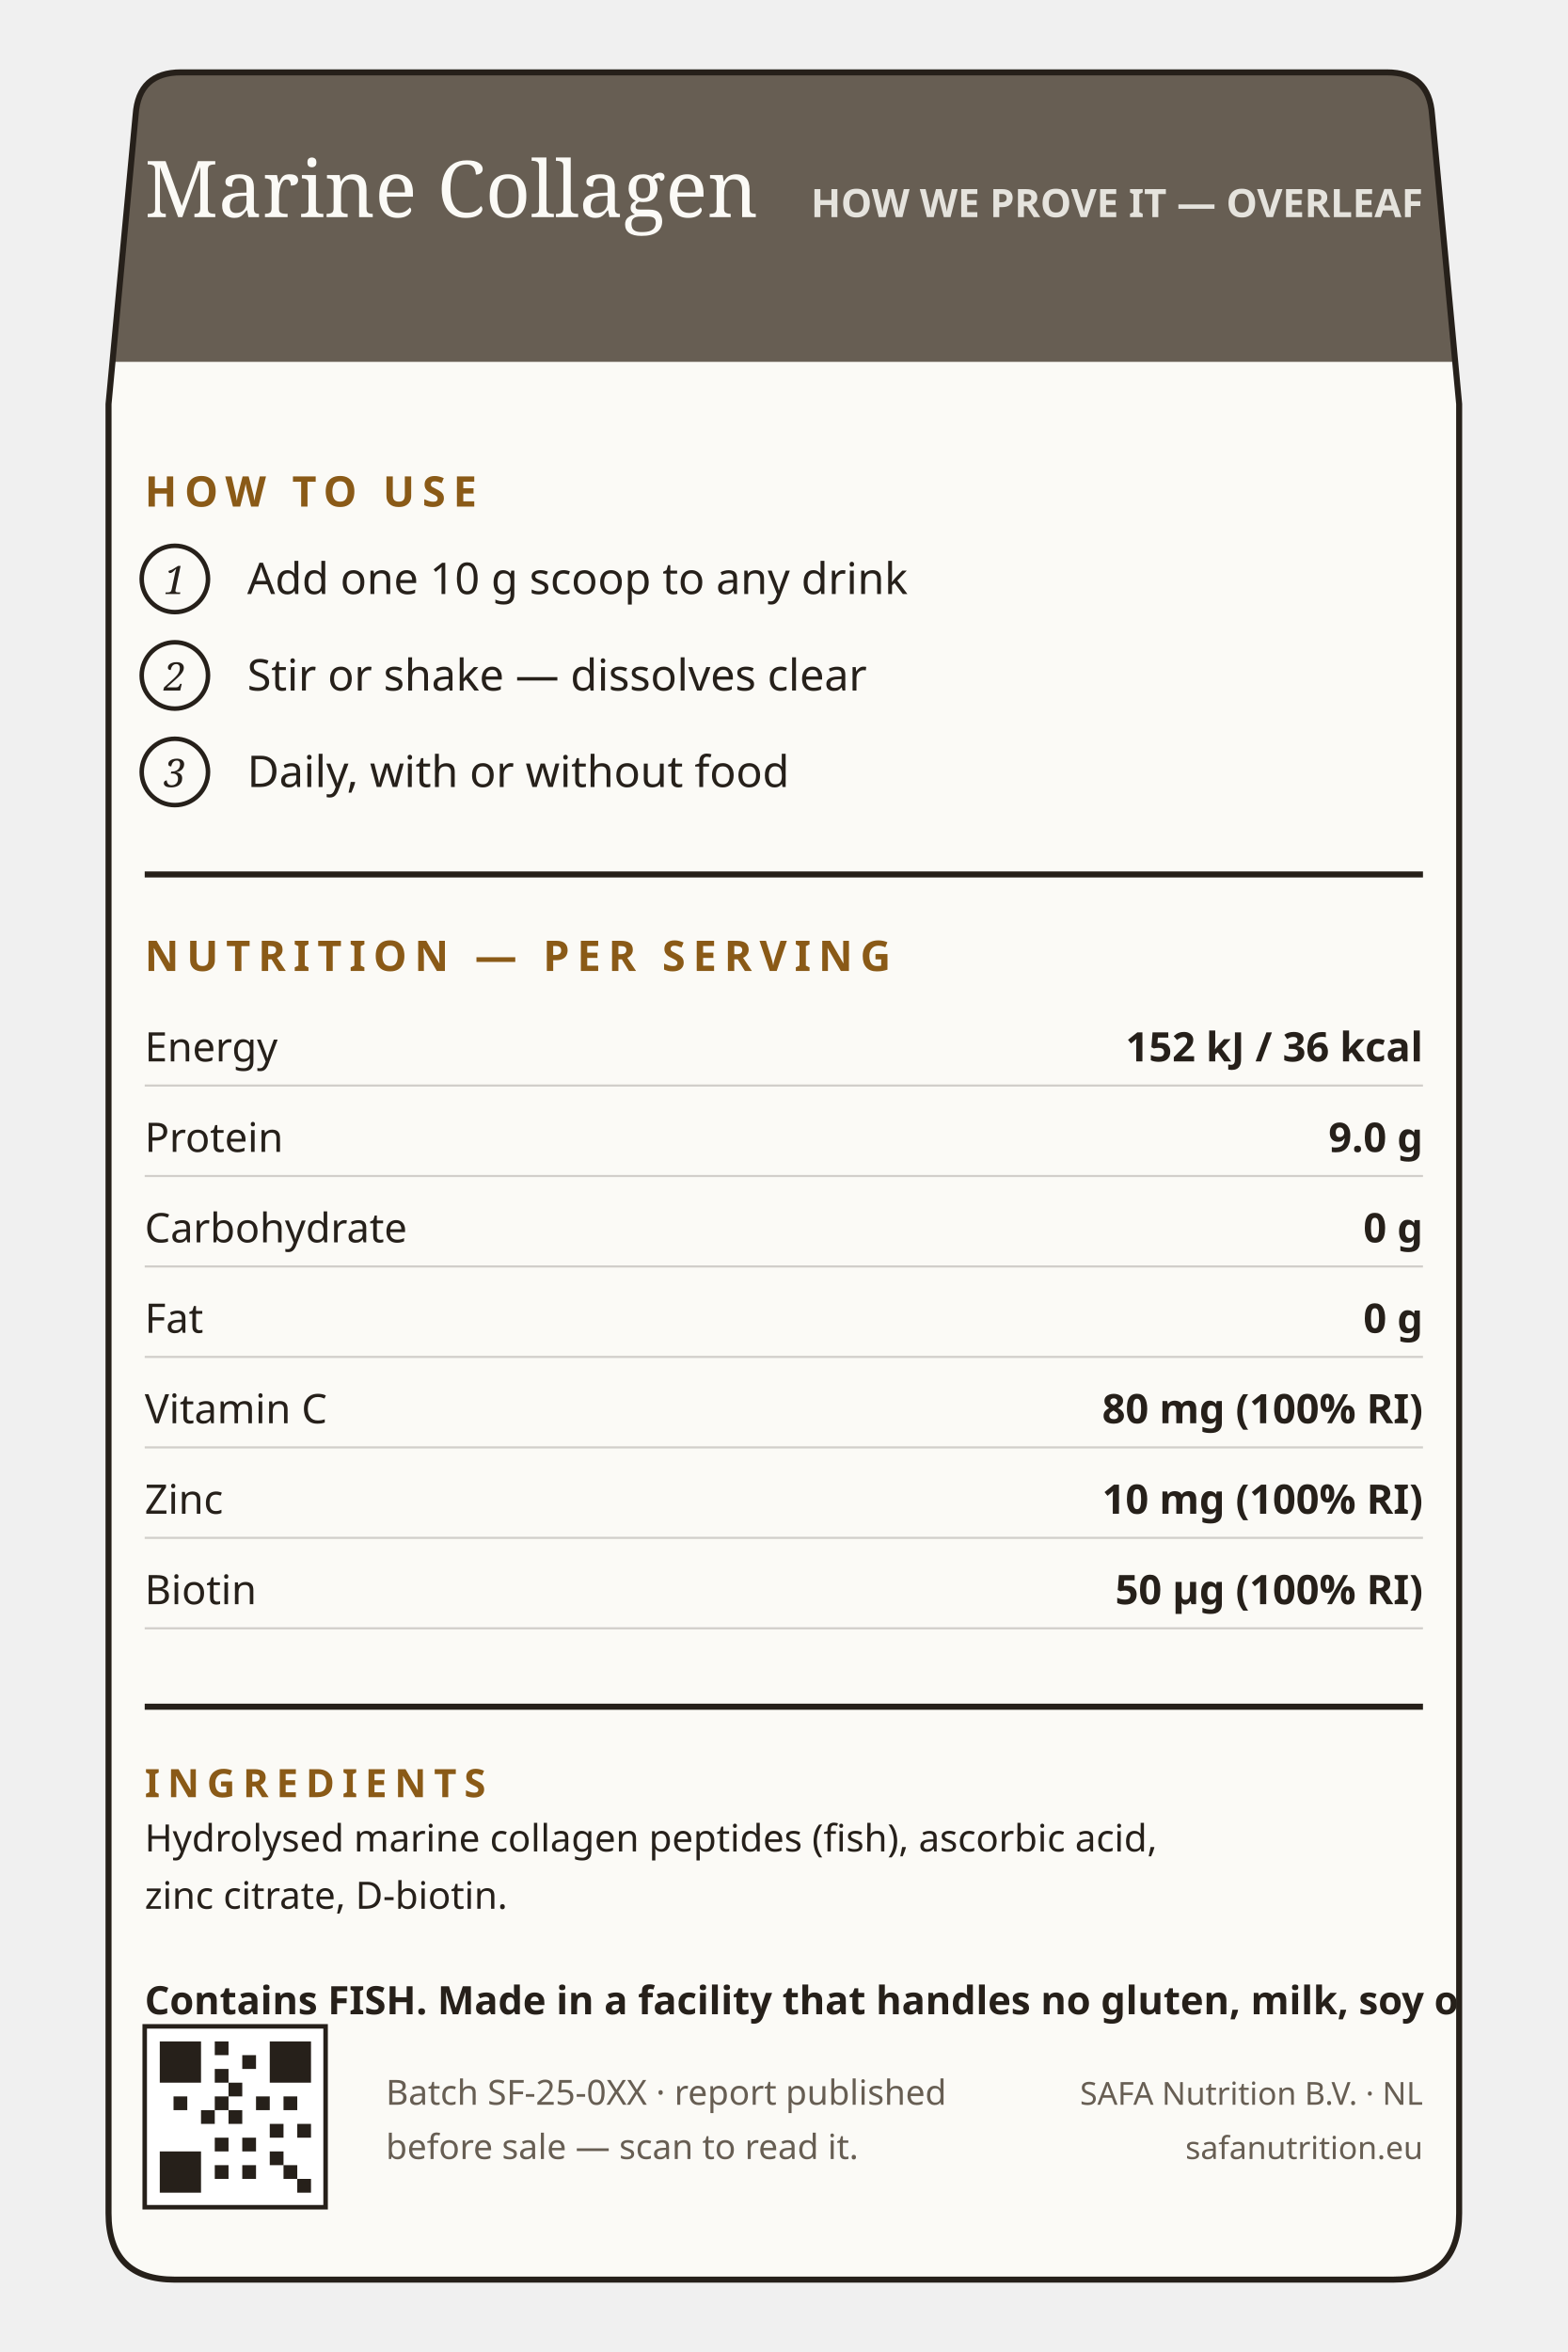
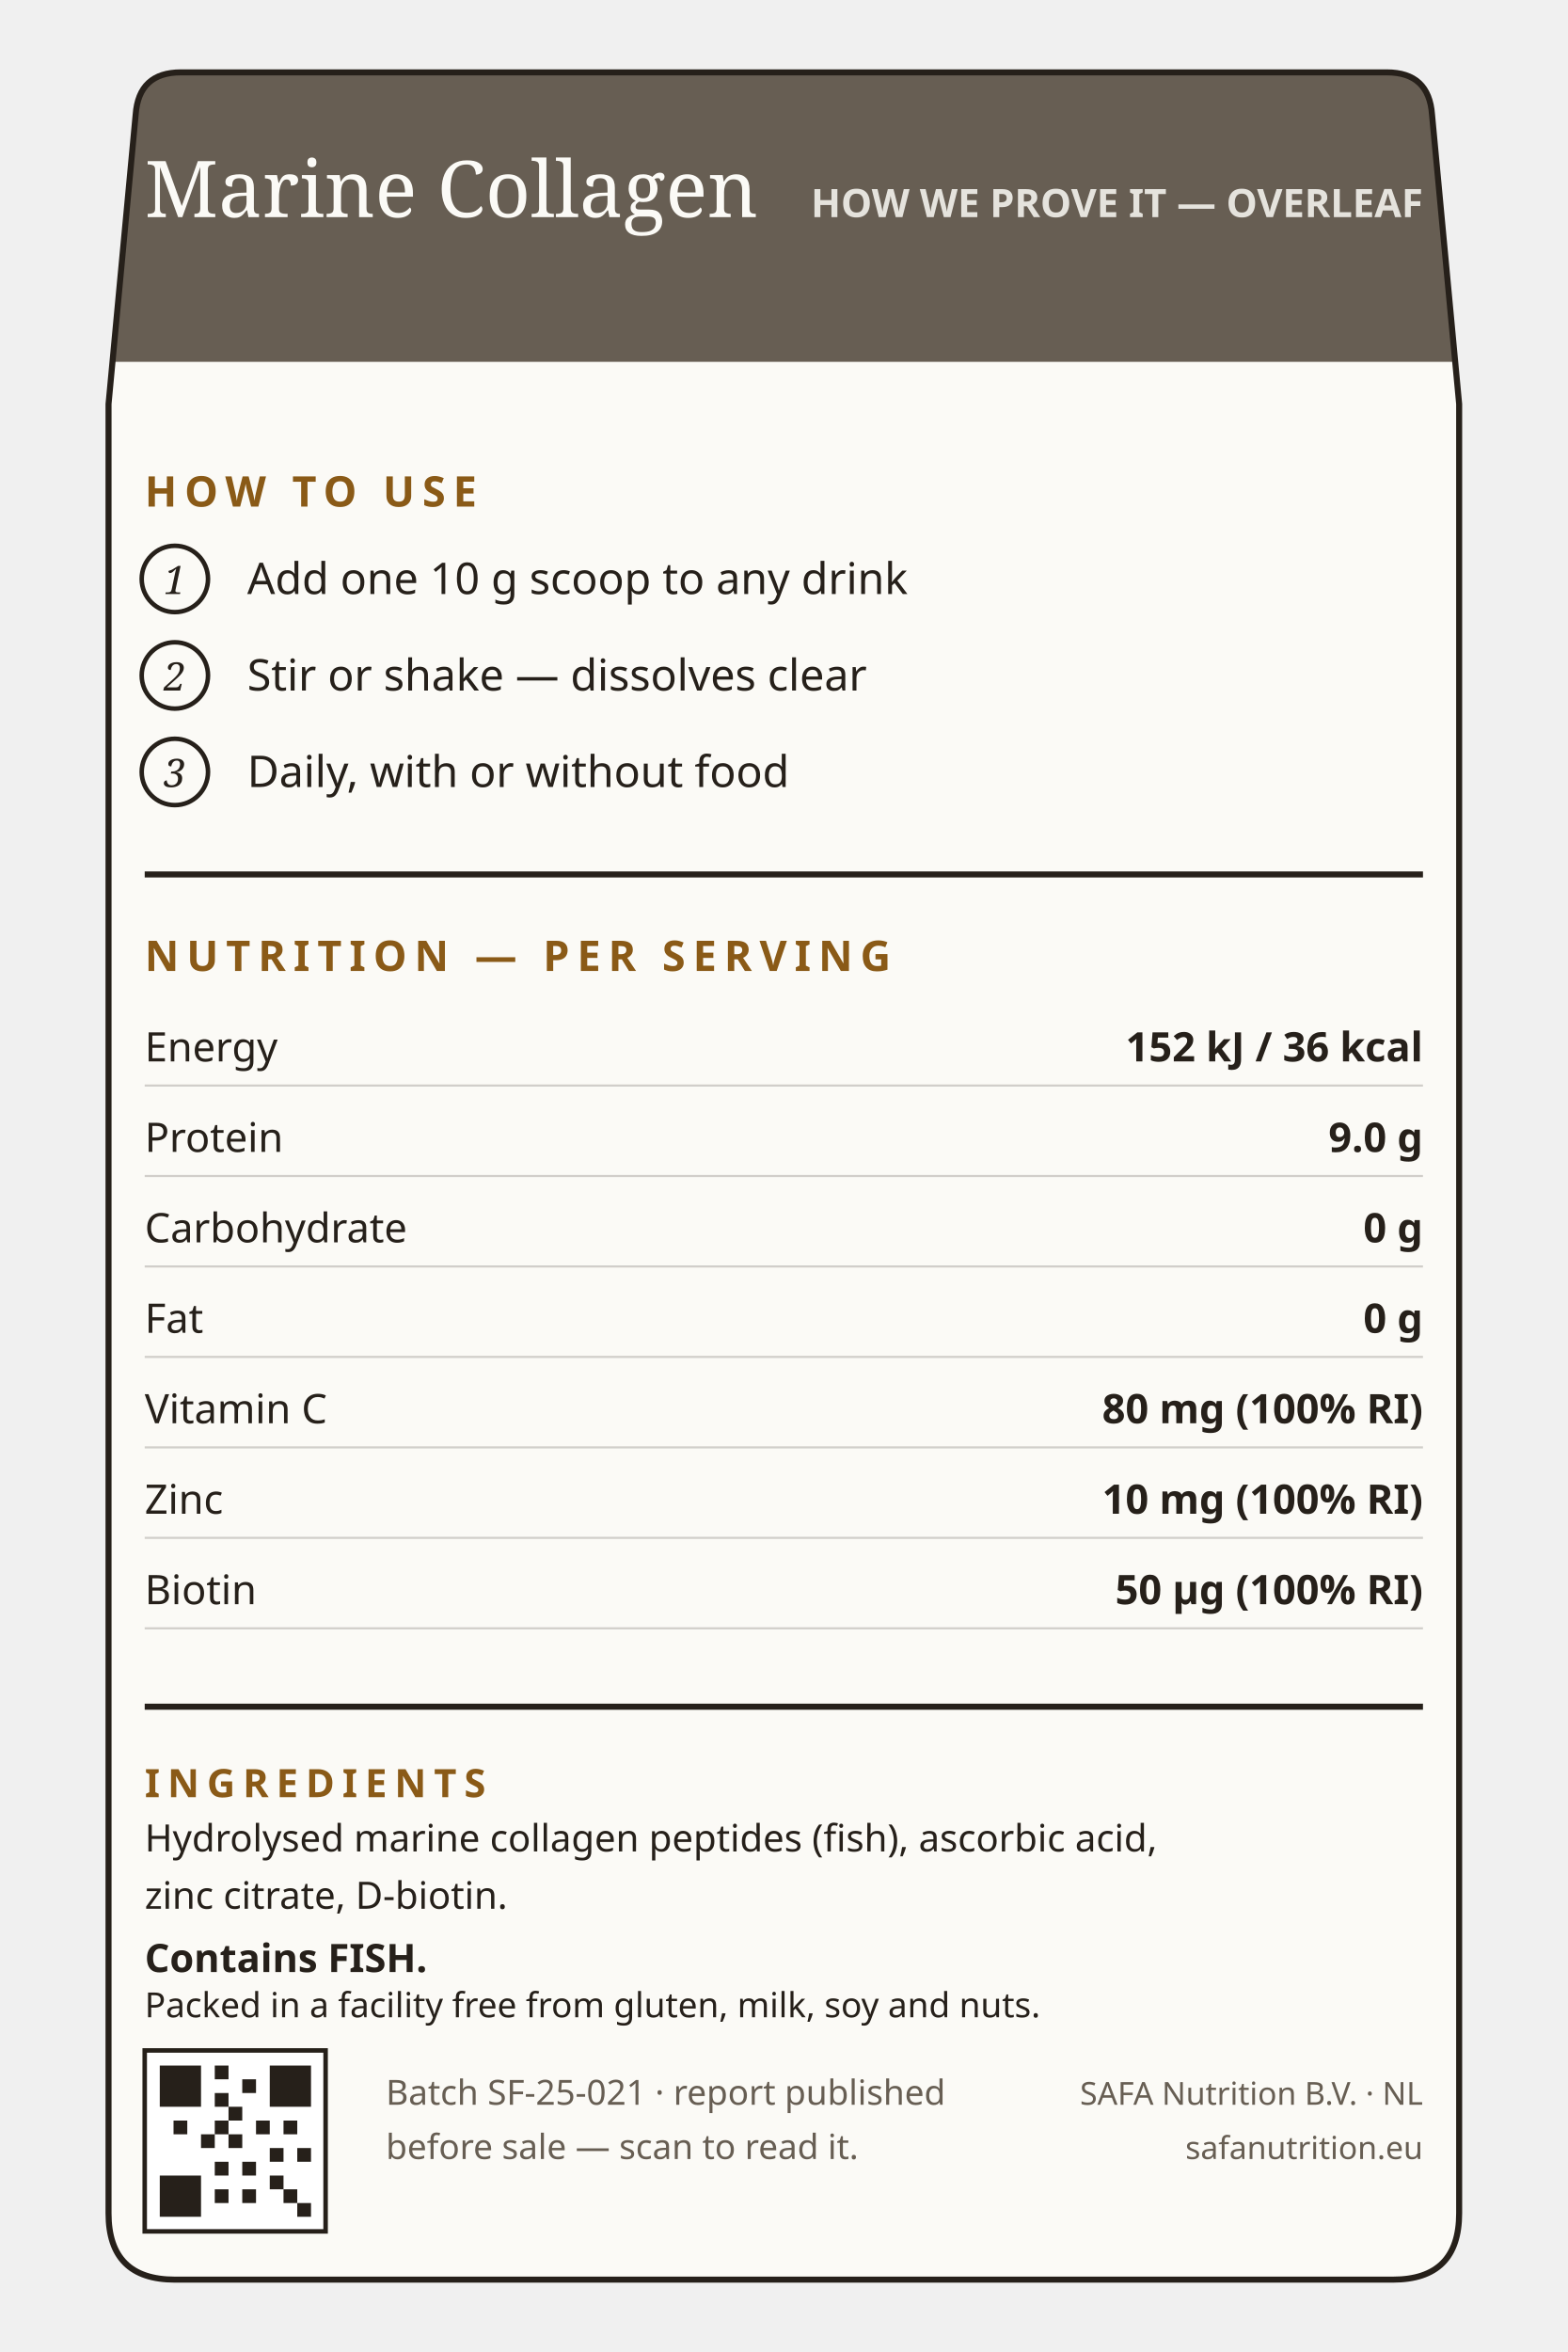
<svg xmlns="http://www.w3.org/2000/svg" viewBox="0 0 520 780" width="520" height="780">
  <defs>
    <clipPath id="pouch">
      <path d="M60 24 h400 q14 0 15 14 l9 96 v600 q0 22 -22 22 h-404 q-22 0 -22 -22 v-600 l9 -96 q1 -14 15 -14 z" />
    </clipPath>
  </defs>
  <g clip-path="url(#pouch)">
    <rect width="520" height="780" fill="#FBFAF6" />
    <rect x="0" y="0" width="520" height="120" fill="#675E53" />
    <text x="48" y="72" font-family="Newsreader, Georgia, serif" font-size="26" fill="#FBFAF6">Marine Collagen</text>
    <text x="472" y="72" text-anchor="end" font-family="Archivo, sans-serif" font-weight="700" font-size="13" fill="#FBFAF6" opacity=".85">HOW WE PROVE IT — OVERLEAF</text>
    <text x="48" y="168" font-family="Archivo, sans-serif" font-weight="800" font-size="14" letter-spacing="2.5" fill="#8A5A17">HOW TO USE</text>
    <circle cx="58" cy="192" r="11" fill="none" stroke="#26201A" stroke-width="1.5" />
    <text x="58" y="197" text-anchor="middle" font-family="Newsreader, serif" font-style="italic" font-size="13" fill="#26201A">1</text>
    <text x="82" y="197" font-family="Archivo, sans-serif" font-size="14.5" fill="#26201A">Add one 10 g scoop to any drink</text>
    <circle cx="58" cy="224" r="11" fill="none" stroke="#26201A" stroke-width="1.5" />
    <text x="58" y="229" text-anchor="middle" font-family="Newsreader, serif" font-style="italic" font-size="13" fill="#26201A">2</text>
    <text x="82" y="229" font-family="Archivo, sans-serif" font-size="14.5" fill="#26201A">Stir or shake — dissolves clear</text>
    <circle cx="58" cy="256" r="11" fill="none" stroke="#26201A" stroke-width="1.5" />
    <text x="58" y="261" text-anchor="middle" font-family="Newsreader, serif" font-style="italic" font-size="13" fill="#26201A">3</text>
    <text x="82" y="261" font-family="Archivo, sans-serif" font-size="14.5" fill="#26201A">Daily, with or without food</text>
    <line x1="48" y1="290" x2="472" y2="290" stroke="#26201A" stroke-width="2" />
    <text x="48" y="322" font-family="Archivo, sans-serif" font-weight="800" font-size="14" letter-spacing="2.5" fill="#8A5A17">NUTRITION — PER SERVING</text>
    <text x="48" y="352" font-family="Archivo, sans-serif" font-size="13.5" fill="#26201A">Energy</text>
    <text x="472" y="352" text-anchor="end" font-family="Archivo, sans-serif" font-weight="700" font-size="13.5" fill="#26201A">152 kJ / 36 kcal</text>
    <line x1="48" y1="360" x2="472" y2="360" stroke="#26201A" stroke-width="0.7" opacity="0.2" />
    <text x="48" y="382" font-family="Archivo, sans-serif" font-size="13.5" fill="#26201A">Protein</text>
    <text x="472" y="382" text-anchor="end" font-family="Archivo, sans-serif" font-weight="700" font-size="13.5" fill="#26201A">9.0 g</text>
    <line x1="48" y1="390" x2="472" y2="390" stroke="#26201A" stroke-width="0.7" opacity="0.2" />
    <text x="48" y="412" font-family="Archivo, sans-serif" font-size="13.5" fill="#26201A">Carbohydrate</text>
    <text x="472" y="412" text-anchor="end" font-family="Archivo, sans-serif" font-weight="700" font-size="13.5" fill="#26201A">0 g</text>
    <line x1="48" y1="420" x2="472" y2="420" stroke="#26201A" stroke-width="0.7" opacity="0.2" />
    <text x="48" y="442" font-family="Archivo, sans-serif" font-size="13.5" fill="#26201A">Fat</text>
    <text x="472" y="442" text-anchor="end" font-family="Archivo, sans-serif" font-weight="700" font-size="13.5" fill="#26201A">0 g</text>
    <line x1="48" y1="450" x2="472" y2="450" stroke="#26201A" stroke-width="0.7" opacity="0.2" />
    <text x="48" y="472" font-family="Archivo, sans-serif" font-size="13.5" fill="#26201A">Vitamin C</text>
    <text x="472" y="472" text-anchor="end" font-family="Archivo, sans-serif" font-weight="700" font-size="13.5" fill="#26201A">80 mg (100% RI)</text>
    <line x1="48" y1="480" x2="472" y2="480" stroke="#26201A" stroke-width="0.7" opacity="0.2" />
    <text x="48" y="502" font-family="Archivo, sans-serif" font-size="13.5" fill="#26201A">Zinc</text>
    <text x="472" y="502" text-anchor="end" font-family="Archivo, sans-serif" font-weight="700" font-size="13.5" fill="#26201A">10 mg (100% RI)</text>
    <line x1="48" y1="510" x2="472" y2="510" stroke="#26201A" stroke-width="0.7" opacity="0.2" />
    <text x="48" y="532" font-family="Archivo, sans-serif" font-size="13.5" fill="#26201A">Biotin</text>
    <text x="472" y="532" text-anchor="end" font-family="Archivo, sans-serif" font-weight="700" font-size="13.5" fill="#26201A">50 µg (100% RI)</text>
    <line x1="48" y1="540" x2="472" y2="540" stroke="#26201A" stroke-width="0.7" opacity="0.2" />
    <line x1="48" y1="566" x2="472" y2="566" stroke="#26201A" stroke-width="2" />
    <text x="48" y="596" font-family="Archivo, sans-serif" font-weight="800" font-size="13" letter-spacing="2.5" fill="#8A5A17">INGREDIENTS</text>
    <text x="48" y="614" font-family="Archivo, sans-serif" font-size="12.5" fill="#26201A">Hydrolysed marine collagen peptides (fish), ascorbic acid,</text>
    <text x="48" y="633" font-family="Archivo, sans-serif" font-size="12.5" fill="#26201A">zinc citrate, D-biotin.</text>
-     <text x="48" y="668" font-family="Archivo, sans-serif" font-weight="800" font-size="13" fill="#26201A">Contains FISH. Made in a facility that handles no gluten, milk, soy or nuts.</text>
-     <g transform="translate(48,672)">
+     <text x="48" y="654" font-family="Archivo, sans-serif" font-weight="800" font-size="13" fill="#26201A">Contains FISH.</text>
+     <text x="48" y="669" font-family="Archivo, sans-serif" font-size="11.5" fill="#26201A">Packed in a facility free from gluten, milk, soy and nuts.</text>
+     <g transform="translate(48,680)">
      <rect width="60" height="60" fill="#FFFFFF" stroke="#26201A" stroke-width="1.5" />
      <g transform="translate(5,5) scale(1.52)" fill="#26201A">
        <path d="M0 0h9v9H0zM2 2h5v5H2zM24 0h9v9h-9zM26 2h5v5h-5zM0 24h9v9H0zM2 26h5v5H2zM12 0h3v3h-3zM18 3h3v3h-3zM12 6h3v3h-3zM15 9h3v3h-3zM21 12h3v3h-3zM12 12h3v3h-3zM27 12h3v3h-3zM3 12h3v3h-3zM9 15h3v3h-3zM15 15h3v3h-3zM24 18h3v3h-3zM30 18h3v3h-3zM12 21h3v3h-3zM18 21h3v3h-3zM12 27h3v3h-3zM18 27h3v3h-3zM24 24h3v3h-3zM27 27h3v3h-3zM30 30h3v3h-3z" />
      </g>
    </g>
-     <text x="128" y="698" font-family="Archivo, sans-serif" font-size="11.5" fill="#675E53">Batch SF-25-0XX · report published</text>
+     <text x="128" y="698" font-family="Archivo, sans-serif" font-size="11.5" fill="#675E53">Batch SF-25-021 · report published</text>
    <text x="128" y="716" font-family="Archivo, sans-serif" font-size="11.5" fill="#675E53">before sale — scan to read it.</text>
    <text x="472" y="698" text-anchor="end" font-family="Archivo, sans-serif" font-size="10.5" fill="#675E53">SAFA Nutrition B.V. · NL</text>
    <text x="472" y="716" text-anchor="end" font-family="Archivo, sans-serif" font-size="10.5" fill="#675E53">safanutrition.eu</text>
    <rect x="0" y="0" width="14" height="780" fill="#26201A" opacity=".06" />
    <rect x="506" y="0" width="14" height="780" fill="#26201A" opacity=".06" />
  </g>
  <path d="M60 24 h400 q14 0 15 14 l9 96 v600 q0 22 -22 22 h-404 q-22 0 -22 -22 v-600 l9 -96 q1 -14 15 -14 z" fill="none" stroke="#26201A" stroke-width="2" />
</svg>
